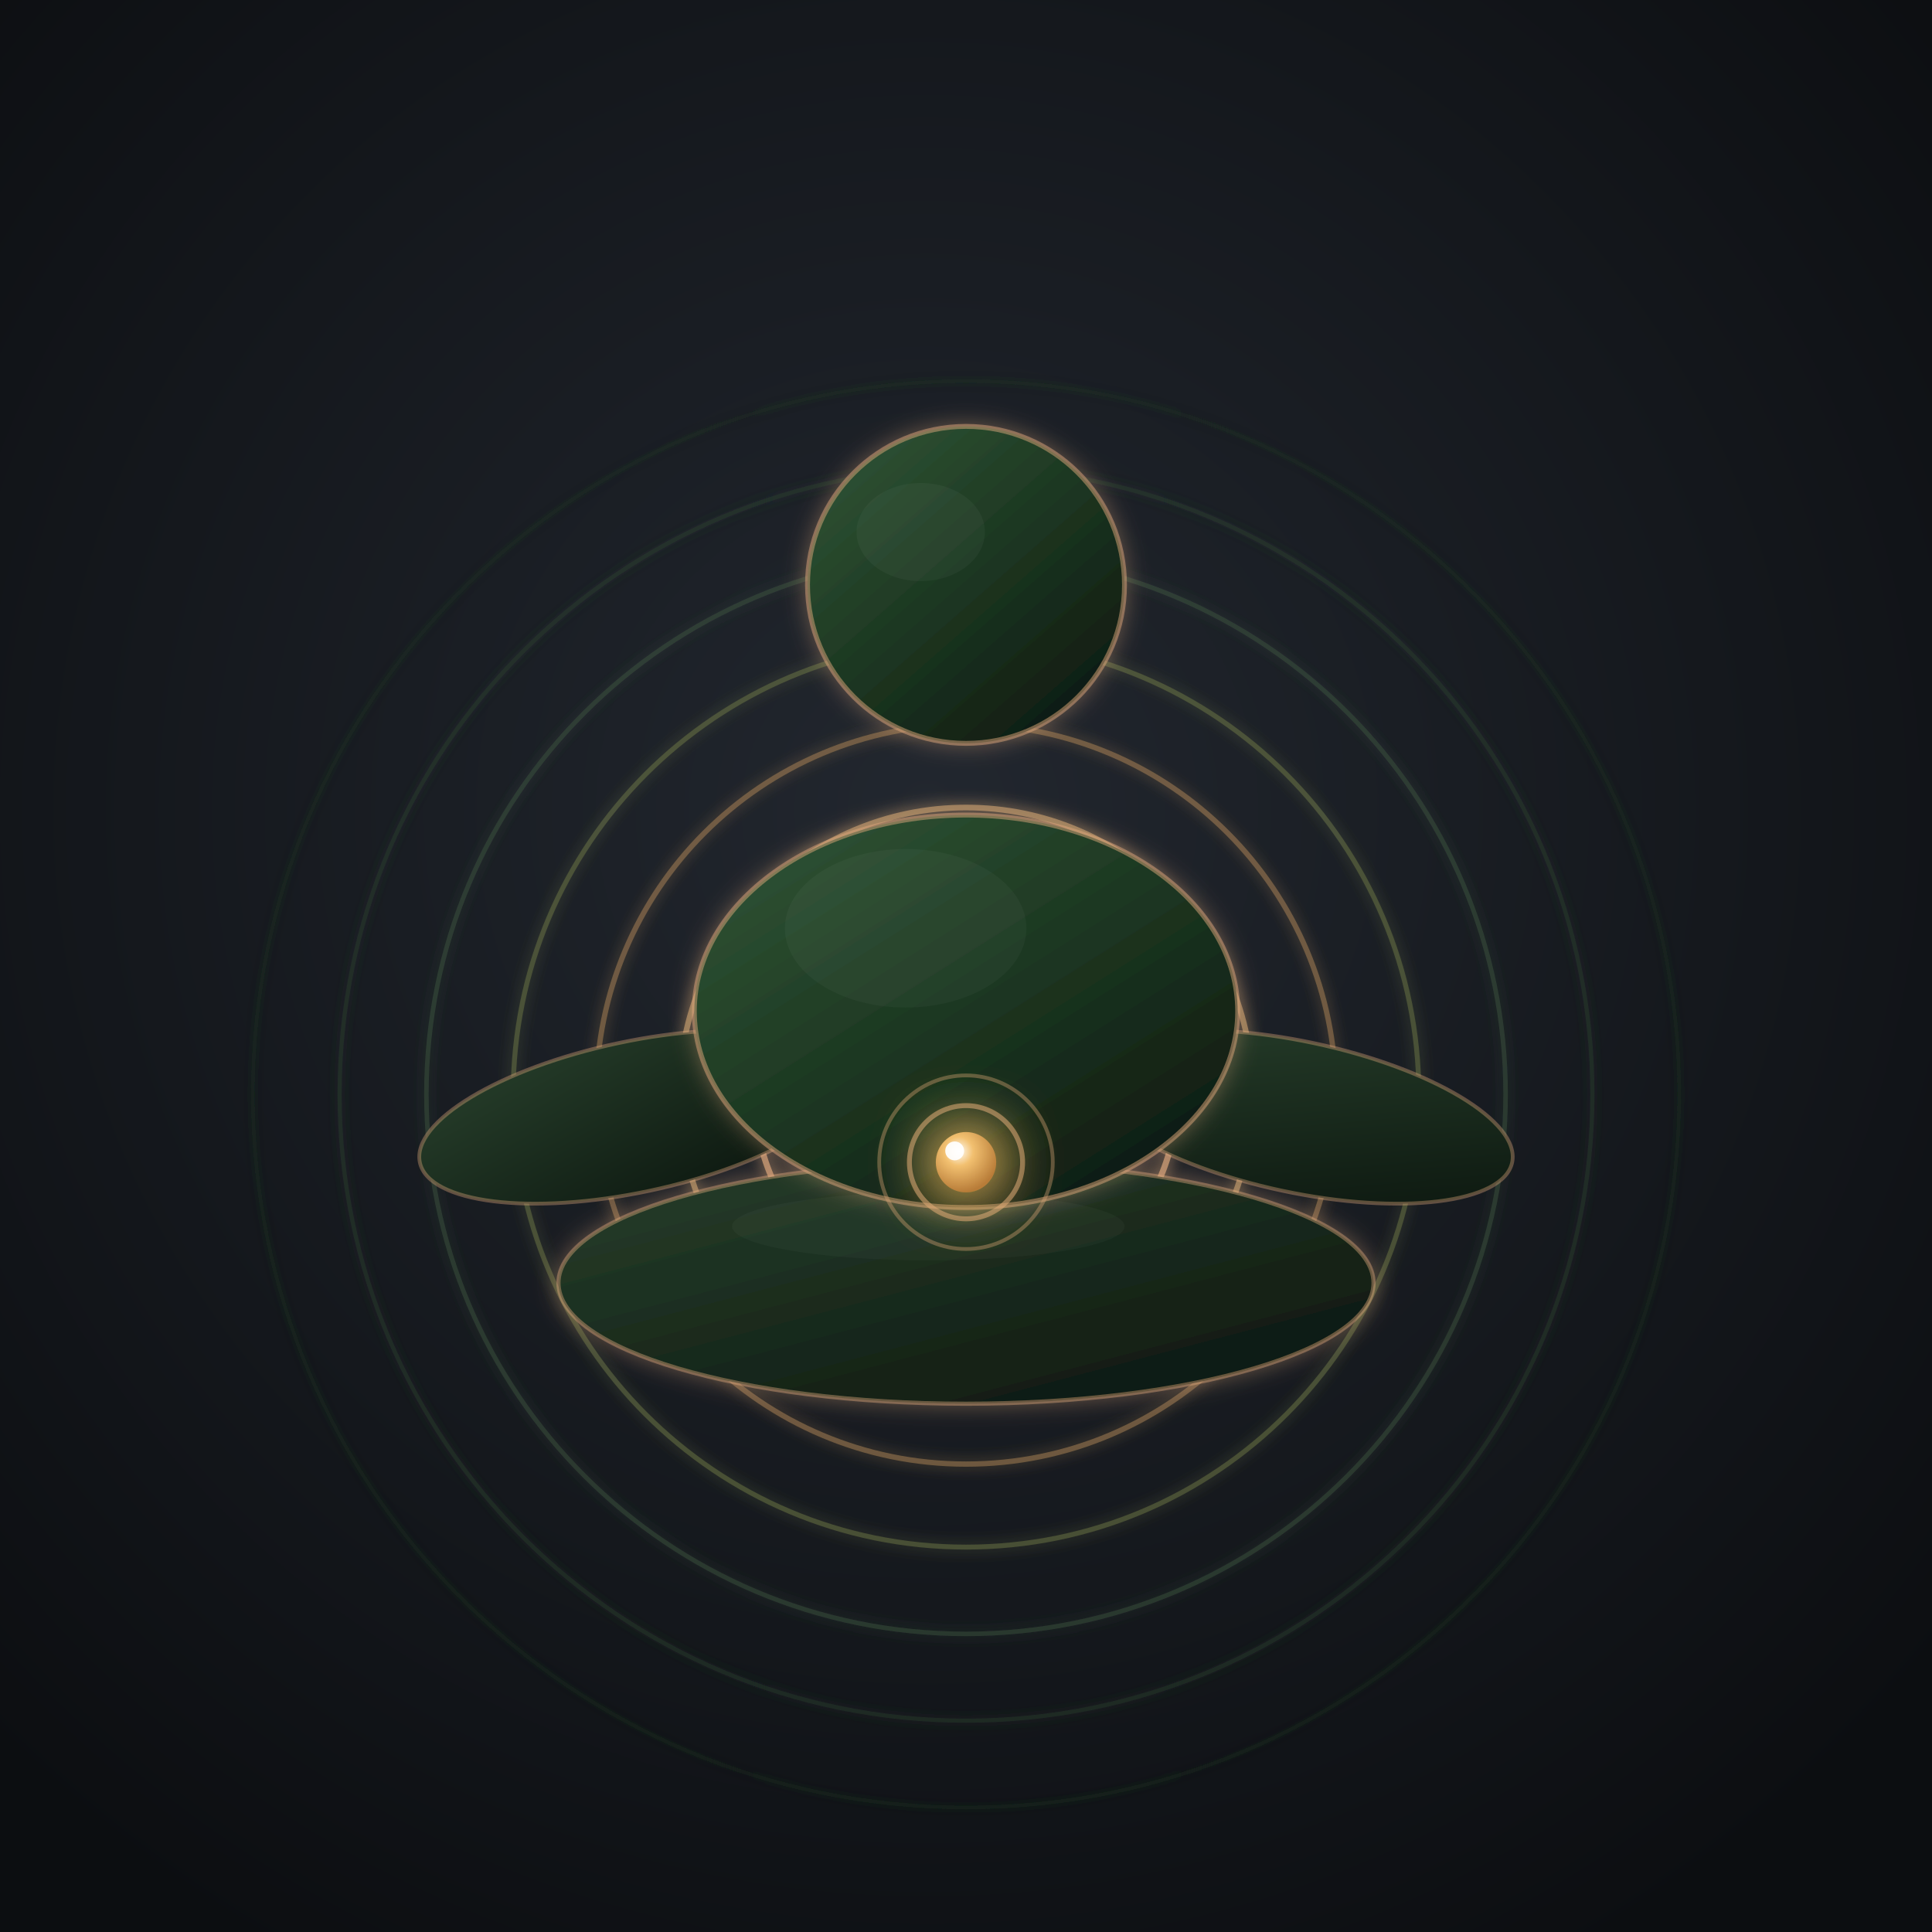
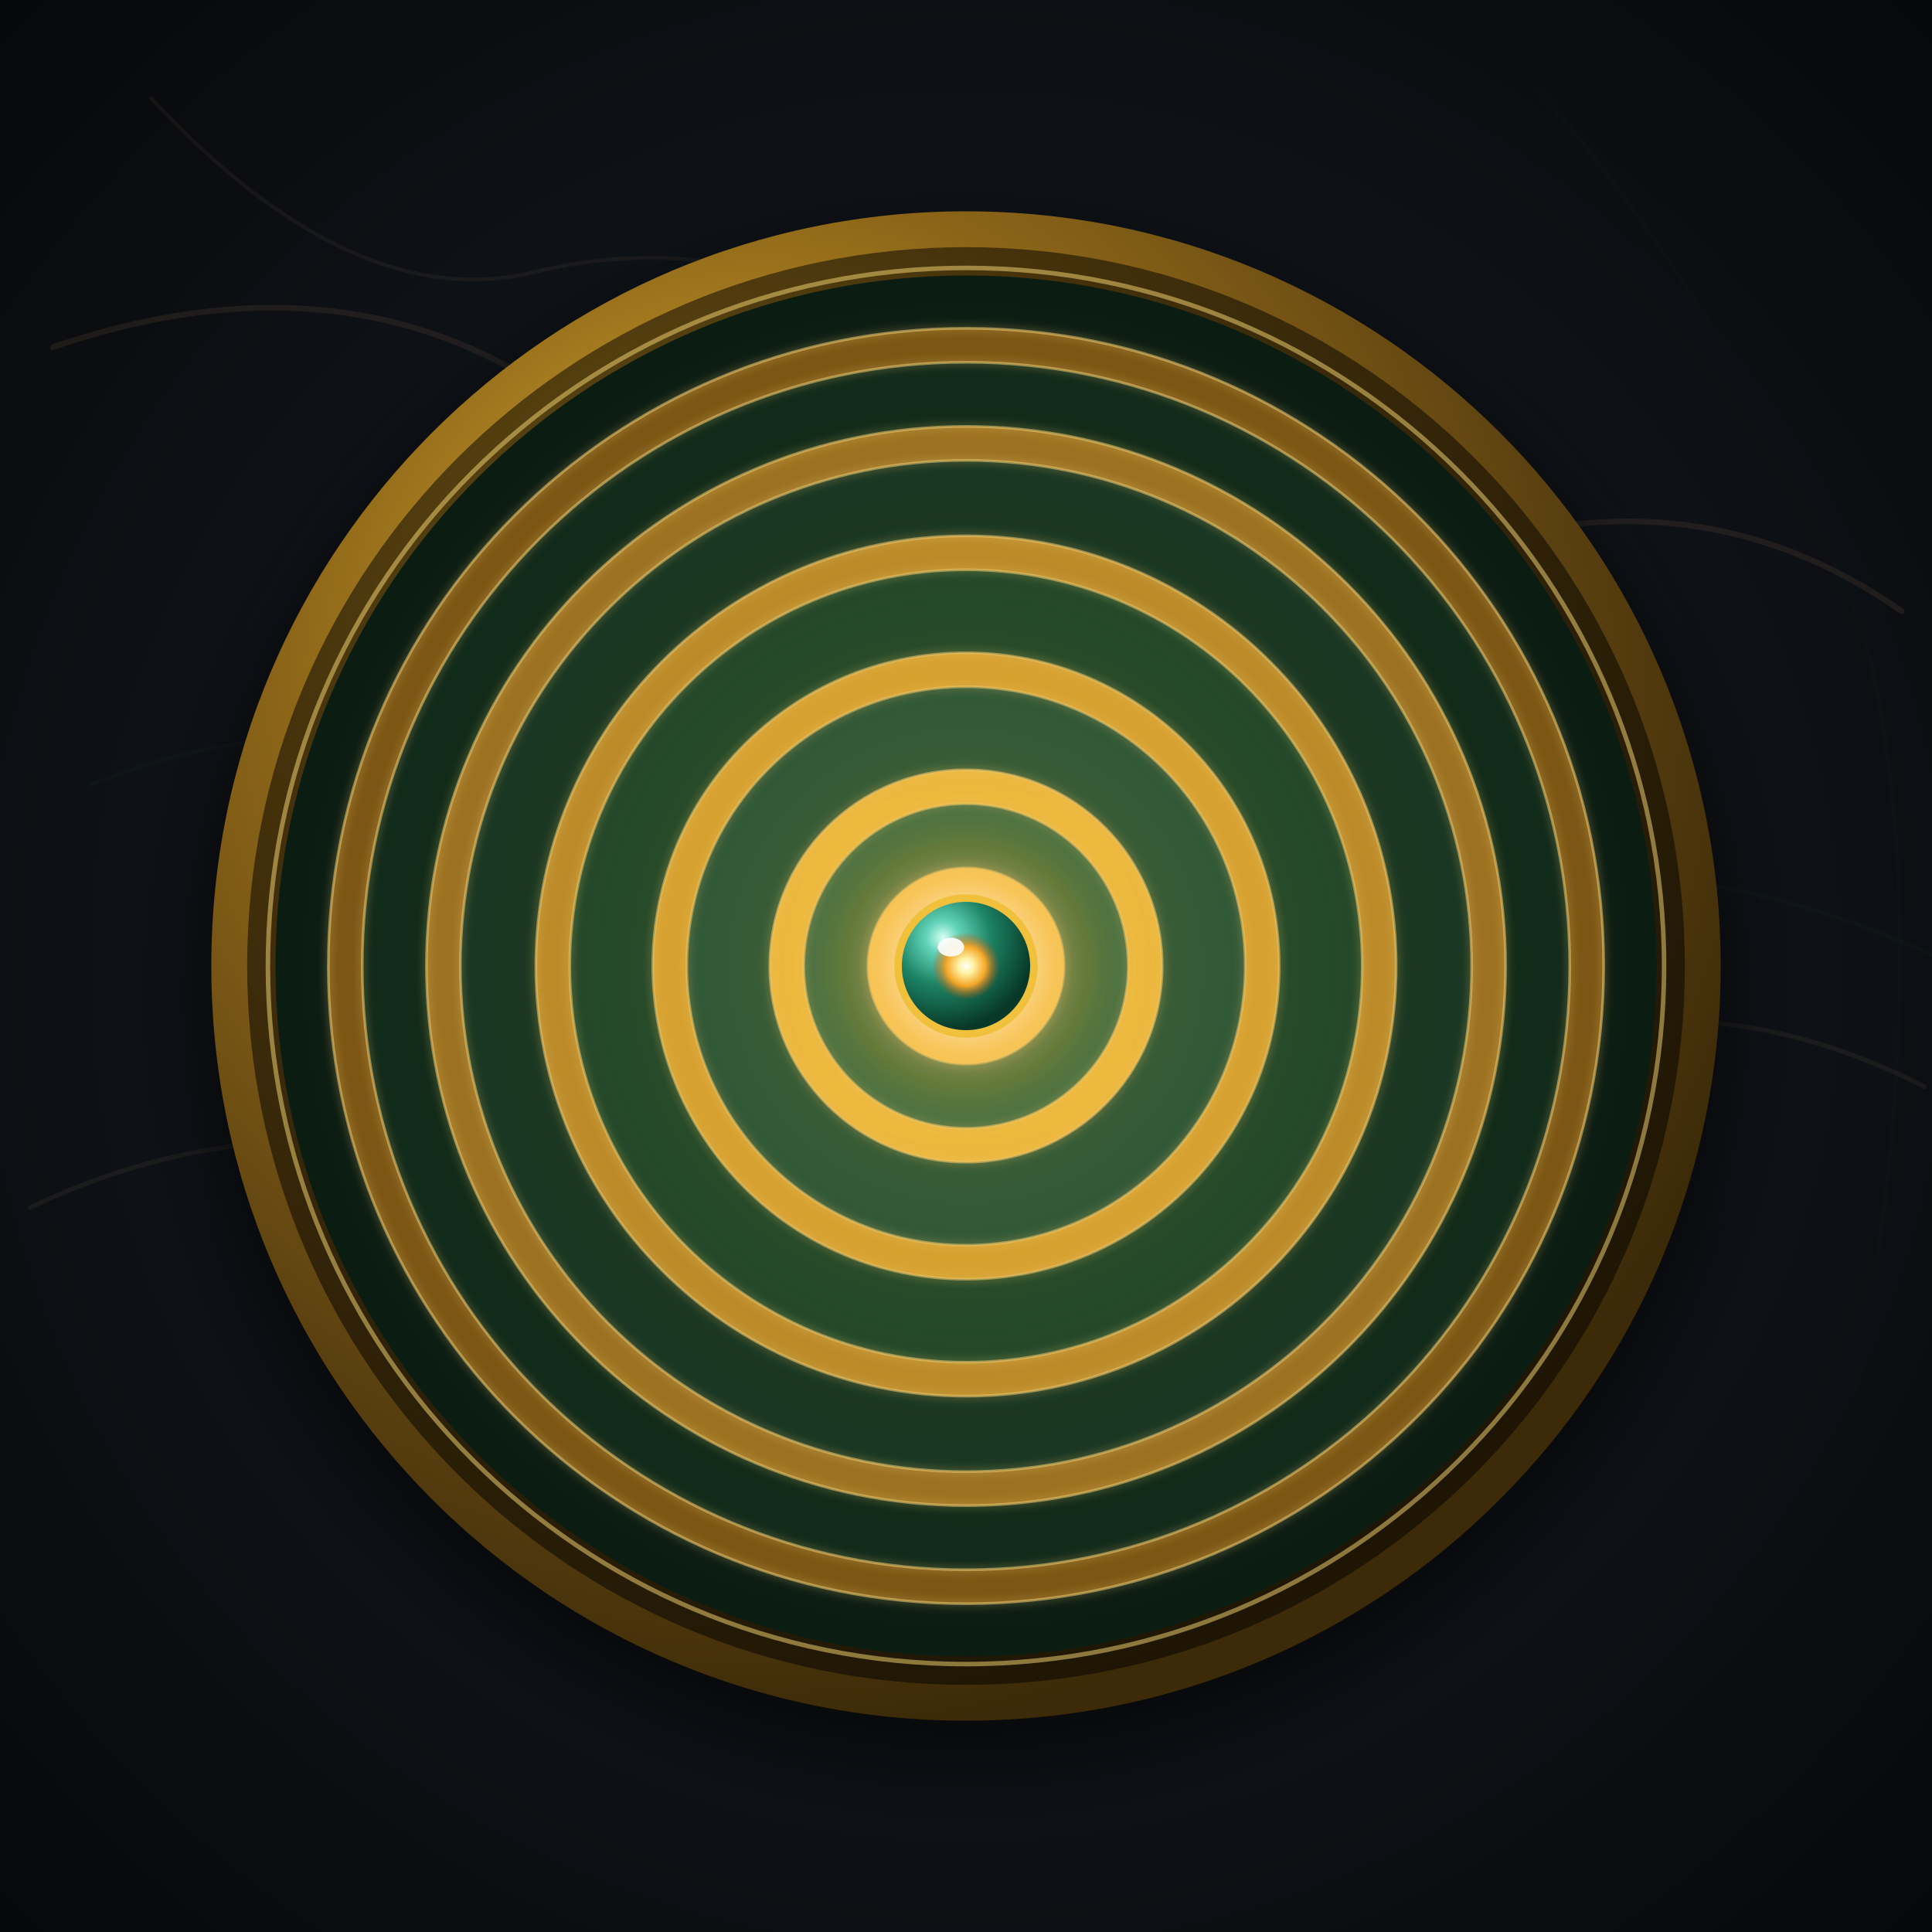
<svg xmlns="http://www.w3.org/2000/svg" viewBox="0 0 512 512">
  <defs>
-     <radialGradient id="bgM" cx="48%" cy="42%" r="68%">
-       <stop offset="0%" stop-color="#22272F" />
-       <stop offset="100%" stop-color="#0C0E11" />
+     <radialGradient id="bgGradM" cx="50%" cy="50%" r="70%">
+       <stop offset="0%" stop-color="#161A20" />
+       <stop offset="62%" stop-color="#0E1116" />
+       <stop offset="100%" stop-color="#070809" />
    </radialGradient>
-     <linearGradient id="figBodyM" x1="15%" y1="10%" x2="85%" y2="90%">
-       <stop offset="0%" stop-color="#2D5032" />
-       <stop offset="50%" stop-color="#1C3621" />
-       <stop offset="100%" stop-color="#0F1C12" />
-     </linearGradient>
-     <linearGradient id="figFlatM" x1="10%" y1="5%" x2="90%" y2="95%">
-       <stop offset="0%" stop-color="#253C29" />
-       <stop offset="100%" stop-color="#0D1810" />
-     </linearGradient>
-     <radialGradient id="chakraFillM" cx="38%" cy="32%" r="68%">
-       <stop offset="0%" stop-color="#FFFCF5" />
-       <stop offset="35%" stop-color="#F2C070" />
-       <stop offset="100%" stop-color="#B87C38" />
+     <radialGradient id="bronzeRimM" cx="36%" cy="30%" r="72%">
+       <stop offset="0%" stop-color="#EAC454" />
+       <stop offset="18%" stop-color="#C49828" />
+       <stop offset="44%" stop-color="#8C6518" />
+       <stop offset="76%" stop-color="#5A4010" />
+       <stop offset="100%" stop-color="#3C2A08" />
    </radialGradient>
-     <filter id="ringGlowM" x="-6%" y="-6%" width="112%" height="112%">
-       <feGaussianBlur in="SourceGraphic" stdDeviation="1.8" result="b" />
+     <radialGradient id="bowlGlowM" cx="50%" cy="50%" r="50%">
+       <stop offset="0%" stop-color="#F8C840" stop-opacity="0.28" />
+       <stop offset="32%" stop-color="#F0A820" stop-opacity="0.10" />
+       <stop offset="68%" stop-color="#C07818" stop-opacity="0.03" />
+       <stop offset="100%" stop-color="#904010" stop-opacity="0" />
+     </radialGradient>
+     <radialGradient id="jadeOrbM" cx="32%" cy="28%" r="72%">
+       <stop offset="0%" stop-color="#D8FFF2" />
+       <stop offset="18%" stop-color="#62D4BA" />
+       <stop offset="52%" stop-color="#1C8262" />
+       <stop offset="100%" stop-color="#083828" />
+     </radialGradient>
+     <radialGradient id="amberCoreM" cx="50%" cy="50%" r="50%">
+       <stop offset="0%" stop-color="#FFFFFF" />
+       <stop offset="22%" stop-color="#FFF2A8" />
+       <stop offset="58%" stop-color="#F5A828" />
+       <stop offset="100%" stop-color="#C05010" stop-opacity="0" />
+     </radialGradient>
+     <filter id="bowlShadowM" x="-12%" y="-12%" width="124%" height="124%">
+       <feGaussianBlur in="SourceGraphic" stdDeviation="9" />
+     </filter>
+     <filter id="etchGlowM" x="-4%" y="-4%" width="108%" height="108%">
+       <feGaussianBlur in="SourceGraphic" stdDeviation="1.1" result="b" />
      <feMerge>
        <feMergeNode in="b" />
        <feMergeNode in="SourceGraphic" />
      </feMerge>
    </filter>
-     <filter id="chakraGlowM" x="-180%" y="-180%" width="460%" height="460%">
-       <feGaussianBlur in="SourceAlpha" stdDeviation="8" result="b" />
-       <feFlood flood-color="#F5C060" flood-opacity="0.9" result="c" />
-       <feComposite in="c" in2="b" operator="in" result="g" />
+     <filter id="orbGlowM" x="-280%" y="-280%" width="660%" height="660%">
+       <feGaussianBlur in="SourceAlpha" stdDeviation="14" result="b1" />
+       <feGaussianBlur in="SourceAlpha" stdDeviation="5" result="b2" />
+       <feFlood flood-color="#F5B428" flood-opacity="0.80" result="c1" />
+       <feFlood flood-color="#FFFCE0" flood-opacity="0.60" result="c2" />
+       <feComposite in="c1" in2="b1" operator="in" result="g1" />
+       <feComposite in="c2" in2="b2" operator="in" result="g2" />
      <feMerge>
-         <feMergeNode in="g" />
-         <feMergeNode in="g" />
-         <feMergeNode in="SourceGraphic" />
-       </feMerge>
-     </filter>
-     <filter id="edgeGlowM" x="-20%" y="-20%" width="140%" height="140%">
-       <feGaussianBlur in="SourceAlpha" stdDeviation="3" result="b" />
-       <feFlood flood-color="#DDA77B" flood-opacity="0.45" result="c" />
-       <feComposite in="c" in2="b" operator="in" result="g" />
-       <feMerge>
-         <feMergeNode in="g" />
+         <feMergeNode in="g1" />
+         <feMergeNode in="g1" />
+         <feMergeNode in="g2" />
        <feMergeNode in="SourceGraphic" />
      </feMerge>
    </filter>
  </defs>
-   <rect width="512" height="512" fill="url(#bgM)" />
-   <g filter="url(#ringGlowM)">
-     <circle cx="256" cy="290" r="56" fill="none" stroke="#DDA77B" stroke-width="1.6" opacity="0.68" />
-     <circle cx="256" cy="290" r="76" fill="none" stroke="#CFA570" stroke-width="1.5" opacity="0.60" />
-     <circle cx="256" cy="290" r="98" fill="none" stroke="#A88254" stroke-width="1.4" opacity="0.52" />
-     <circle cx="256" cy="290" r="120" fill="none" stroke="#79834A" stroke-width="1.3" opacity="0.44" />
-     <circle cx="256" cy="290" r="143" fill="none" stroke="#476548" stroke-width="1.2" opacity="0.37" />
-     <circle cx="256" cy="290" r="166" fill="none" stroke="#2C4E32" stroke-width="1.1" opacity="0.30" />
-     <circle cx="256" cy="290" r="189" fill="none" stroke="#1B3820" stroke-width="1.0" opacity="0.23" />
+   <rect width="512" height="512" fill="url(#bgGradM)" />
+   <path d="M 14,92  Q 108,60 172,126 Q 255,198 370,152 Q 444,120 504,162" fill="none" stroke="#DDA77B" stroke-width="1.5" stroke-linecap="round" stroke-opacity="0.095" />
+   <path d="M 40,26  Q 94,84 142,72  Q 208,56 274,110 Q 314,138 384,106" fill="none" stroke="#DDA77B" stroke-width="1.0" stroke-linecap="round" stroke-opacity="0.065" />
+   <path d="M 8,320  Q 84,284 158,322 Q 252,372 342,304 Q 428,246 510,288" fill="none" stroke="#DDA77B" stroke-width="1.2" stroke-linecap="round" stroke-opacity="0.075" />
+   <path d="M 24,208 Q 98,178 166,220 Q 252,278 354,243 Q 432,216 514,254" fill="none" stroke="#2A5E38" stroke-width="1.0" stroke-linecap="round" stroke-opacity="0.065" />
+   <path d="M 408,24 Q 464,90 494,168 Q 514,248 492,368" fill="none" stroke="#1E4A2C" stroke-width="1.2" stroke-linecap="round" stroke-opacity="0.055" />
+   <circle cx="256" cy="264" r="205" fill="black" opacity="0.50" filter="url(#bowlShadowM)" />
+   <circle cx="256" cy="256" r="200" fill="url(#bronzeRimM)" />
+   <circle cx="256" cy="256" r="186" fill="none" stroke="#000000" stroke-width="9" stroke-opacity="0.50" />
+   <circle cx="256" cy="256" r="185" fill="none" stroke="#F2D472" stroke-width="1.2" stroke-opacity="0.52" />
+   <circle cx="256" cy="256" r="183" fill="#0B1D13" />
+   <circle cx="256" cy="256" r="169" fill="#7C5614" />
+   <circle cx="256" cy="256" r="160" fill="#0F2A1A" />
+   <circle cx="256" cy="256" r="143" fill="#9C7222" />
+   <circle cx="256" cy="256" r="134" fill="#153522" />
+   <circle cx="256" cy="256" r="114" fill="#BC8C2A" />
+   <circle cx="256" cy="256" r="105" fill="#1A452A" />
+   <circle cx="256" cy="256" r="83" fill="#D6A232" />
+   <circle cx="256" cy="256" r="74" fill="#215238" />
+   <circle cx="256" cy="256" r="52" fill="#ECBA42" />
+   <circle cx="256" cy="256" r="43" fill="#286248" />
+   <circle cx="256" cy="256" r="26" fill="#FAC852" />
+   <circle cx="256" cy="256" r="17" fill="#2E7258" />
+   <g fill="none" stroke="#E8C870" stroke-width="0.7" stroke-opacity="0.58" filter="url(#etchGlowM)">
+     <circle cx="256" cy="256" r="169" />
+     <circle cx="256" cy="256" r="160" />
+     <circle cx="256" cy="256" r="143" />
+     <circle cx="256" cy="256" r="134" />
+     <circle cx="256" cy="256" r="114" />
+     <circle cx="256" cy="256" r="105" />
+     <circle cx="256" cy="256" r="83" />
+     <circle cx="256" cy="256" r="74" />
+     <circle cx="256" cy="256" r="52" />
+     <circle cx="256" cy="256" r="43" />
+     <circle cx="256" cy="256" r="26" />
+     <circle cx="256" cy="256" r="17" />
  </g>
-   <ellipse cx="256" cy="340" rx="108" ry="32" fill="url(#figFlatM)" stroke="#DDA77B" stroke-width="1.1" stroke-opacity="0.42" filter="url(#edgeGlowM)" />
-   <ellipse cx="246" cy="325" rx="52" ry="9" fill="white" opacity="0.028" />
-   <ellipse cx="168" cy="296" rx="58" ry="20" fill="url(#figFlatM)" stroke="#DDA77B" stroke-width="1" stroke-opacity="0.38" transform="rotate(-12 168 296)" />
-   <ellipse cx="344" cy="296" rx="58" ry="20" fill="url(#figFlatM)" stroke="#DDA77B" stroke-width="1" stroke-opacity="0.38" transform="rotate(12 344 296)" />
-   <ellipse cx="256" cy="268" rx="72" ry="52" fill="url(#figBodyM)" stroke="#DDA77B" stroke-width="1.3" stroke-opacity="0.50" filter="url(#edgeGlowM)" />
-   <ellipse cx="240" cy="246" rx="32" ry="21" fill="white" opacity="0.032" />
-   <circle cx="256" cy="155" r="42" fill="url(#figBodyM)" stroke="#DDA77B" stroke-width="1.3" stroke-opacity="0.50" filter="url(#edgeGlowM)" />
-   <ellipse cx="244" cy="141" rx="17" ry="13" fill="white" opacity="0.038" />
-   <circle cx="256" cy="308" r="23" fill="none" stroke="#DDA77B" stroke-width="1.0" stroke-opacity="0.38" />
-   <circle cx="256" cy="308" r="15" fill="none" stroke="#DDA77B" stroke-width="1.3" stroke-opacity="0.55" />
-   <circle cx="256" cy="308" r="8" fill="url(#chakraFillM)" filter="url(#chakraGlowM)" />
-   <circle cx="253" cy="305" r="2.5" fill="white" opacity="0.92" />
+   <circle cx="256" cy="256" r="183" fill="url(#bowlGlowM)" />
+   <circle cx="256" cy="256" r="19" fill="#F0C038" opacity="0.85" filter="url(#orbGlowM)" />
+   <circle cx="256" cy="256" r="17" fill="url(#jadeOrbM)" />
+   <circle cx="256" cy="256" r="9" fill="url(#amberCoreM)" />
+   <ellipse cx="252" cy="251" rx="3.5" ry="2.5" fill="white" opacity="0.90" />
</svg>
